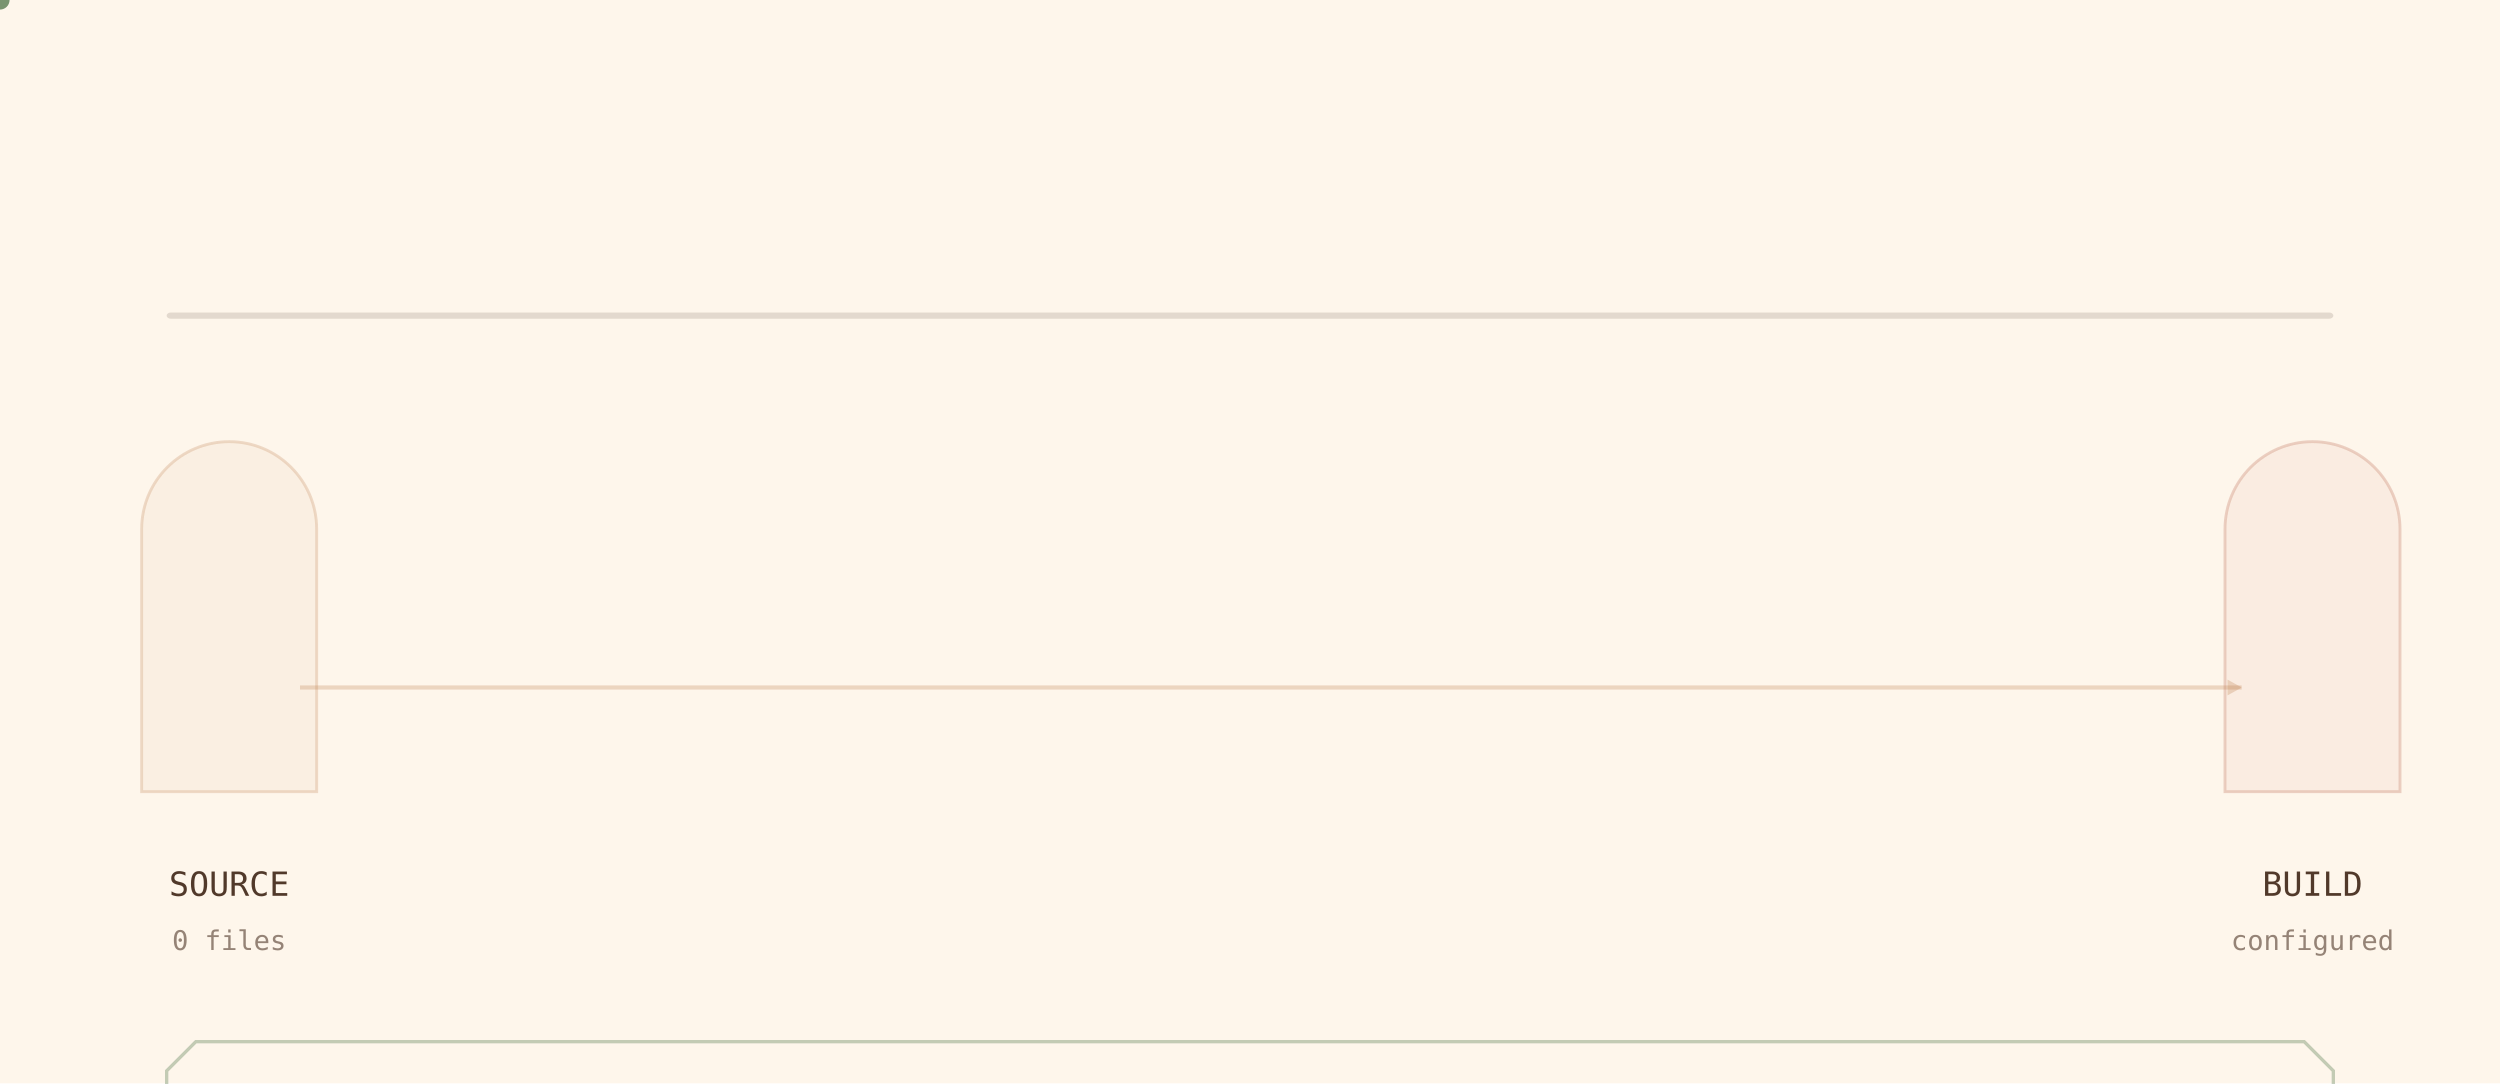
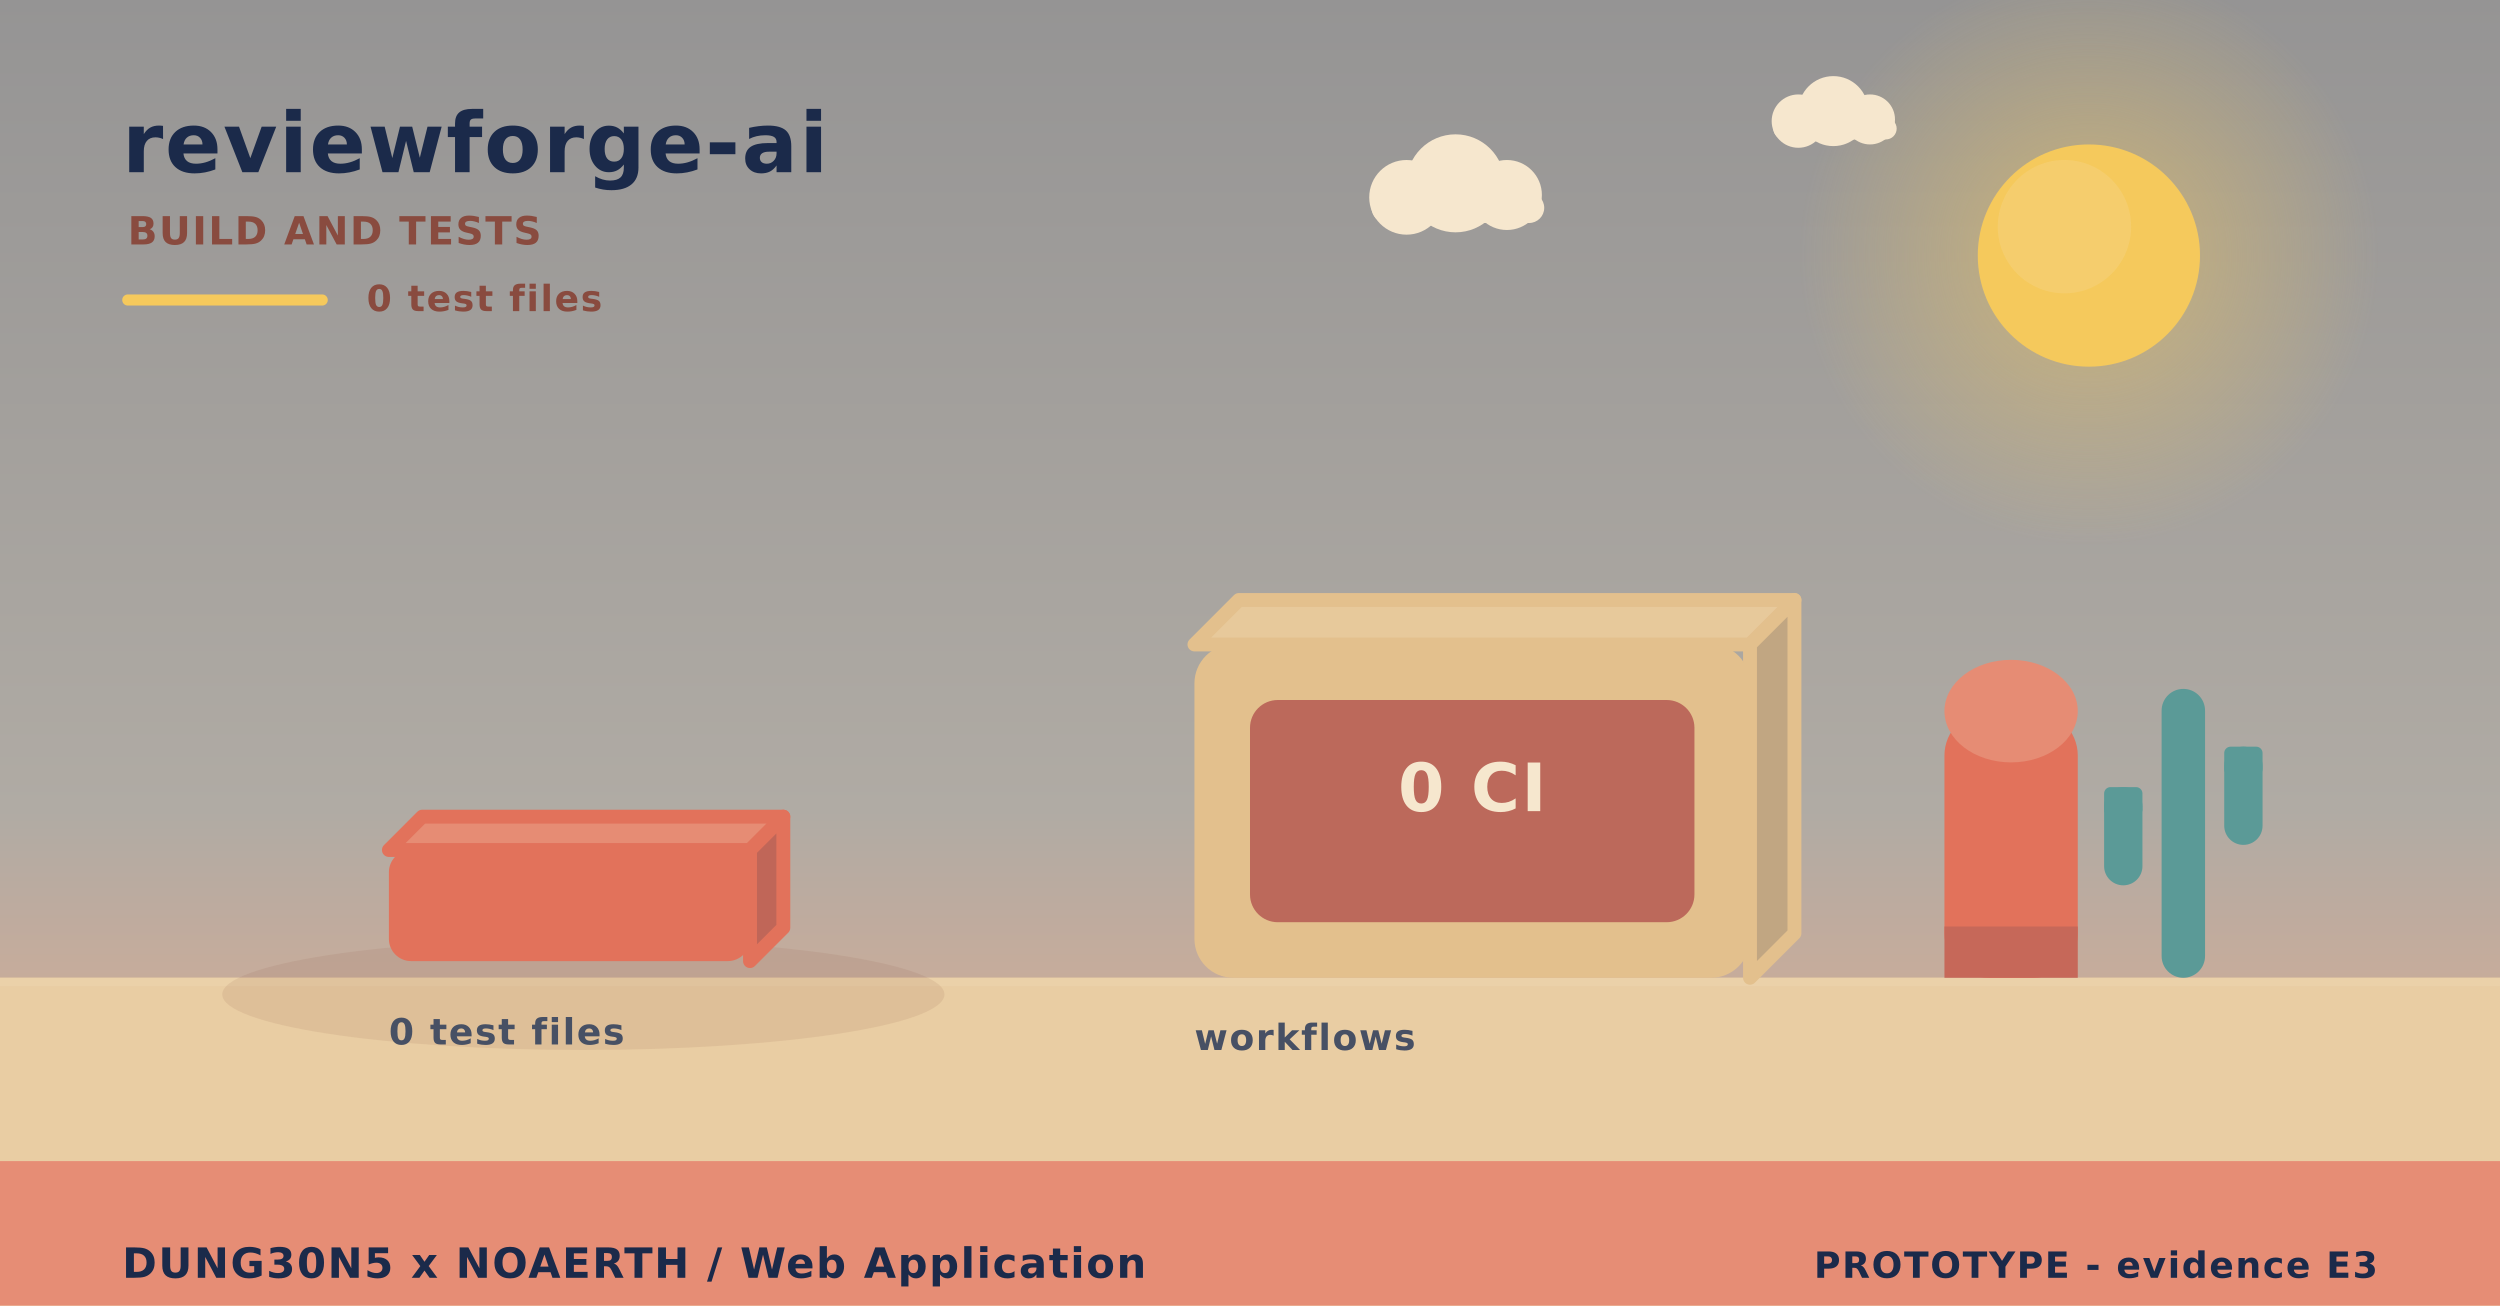
- <svg xmlns="http://www.w3.org/2000/svg" viewBox="0 0 1200 520" width="1200" height="520" role="img" aria-label="reviewforge-ai build evidence">
-   <rect width="1200" height="520" fill="#fef6eb" />
-   <defs>
-     <linearGradient id="gb" x1="0" y1="0" x2="1" y2="1">
-       <stop offset="0%" stop-color="#be7e4c" />
-       <stop offset="100%" stop-color="#b4573f" />
-     </linearGradient>
-   </defs>
-   <rect x="80.00" y="150.00" width="1040.00" height="3.00" rx="2.00" fill="rgba(63,37,22,0.140)" opacity="1.00" />
-   <path d="M68.00,380.00 L68.00,254.00 A42.00,42.00 0 0 1 152.00,254.00 L152.00,380.00 Z" fill="rgba(190,126,76,0.100)" opacity="0.55" stroke="rgba(190,126,76,0.450)" stroke-width="1.4" />
-   <polygon points="-192.26,189.00 -136.83,221.00 -136.83,157.00 -192.26,125.00" fill="#3f5039" opacity="0.95" />
-   <polygon points="-247.68,221.00 -192.26,253.00 -192.26,189.00 -247.68,157.00" fill="#8c4431" opacity="0.95" />
-   <polygon points="-192.26,125.00 -136.83,157.00 -192.26,189.00 -247.68,157.00" fill="#be7e4c" opacity="0.95" />
-   <text x="110" y="430" font-family="ui-monospace,Menlo,monospace" font-size="16" fill="rgba(63,37,22,0.900)" text-anchor="middle">SOURCE</text>
-   <text x="110" y="456" font-family="ui-monospace,Menlo,monospace" font-size="13" fill="rgba(63,37,22,0.550)" text-anchor="middle">0 files</text>
-   <path d="M1068.00,380.00 L1068.00,254.00 A42.00,42.00 0 0 1 1152.00,254.00 L1152.00,380.00 Z" fill="rgba(180,87,63,0.100)" opacity="0.55" stroke="rgba(180,87,63,0.450)" stroke-width="1.4" />
-   <polygon points="673.77,689.00 729.19,721.00 729.19,657.00 673.77,625.00" fill="#3f5039" opacity="0.95" />
-   <polygon points="618.34,721.00 673.77,753.00 673.77,689.00 618.34,657.00" fill="#8c4431" opacity="0.95" />
-   <polygon points="673.77,625.00 729.19,657.00 673.77,689.00 618.34,657.00" fill="#b4573f" opacity="0.95" />
-   <text x="1110" y="430" font-family="ui-monospace,Menlo,monospace" font-size="16" fill="rgba(63,37,22,0.900)" text-anchor="middle">BUILD</text>
-   <text x="1110" y="456" font-family="ui-monospace,Menlo,monospace" font-size="13" fill="rgba(63,37,22,0.550)" text-anchor="middle">configured</text>
-   <line x1="144.00" y1="330.00" x2="1076.00" y2="330.00" stroke="rgba(190,126,76,0.500)" stroke-width="2.00" opacity="0.55" />
-   <polygon points="1076.00,330.00 1069.20,326.20 1069.20,333.80" fill="rgba(190,126,76,0.500)" opacity="0.55" />
-   <g opacity="0.9">
-     <circle cx="0.00" cy="0.00" r="4.60" fill="#6c8a62" opacity="1.00" />
-     <animateTransform attributeName="transform" type="translate" values="144.00,330.00 1076.00,330.00" dur="4.633s" begin="0.0s" repeatCount="indefinite" />
-     <animateTransform attributeName="transform" type="translate" values="1076.00,330.00 144.00,330.00" dur="4.633s" begin="2.317s" repeatCount="indefinite" />
+ <svg xmlns="http://www.w3.org/2000/svg" width="900" height="470" viewBox="0 0 900 470" role="img" aria-label="reviewforge-ai - how it is verified">
+   <linearGradient id="skyb" x1="0" y1="0" x2="0" y2="1">
+     <stop offset="0" stop-color="#959494" />
+     <stop offset="0.62" stop-color="#b0aba4" />
+     <stop offset="1" stop-color="#f3ad8a" />
+   </linearGradient>
+   <rect width="900" height="470" fill="url(#skyb)" />
+   <radialGradient id="sunb">
+     <stop offset="0.35" stop-color="#f5c95c" stop-opacity="0.34" />
+     <stop offset="1" stop-color="#f5c95c" stop-opacity="0" />
+   </radialGradient>
+   <circle cx="752" cy="92" r="104" fill="url(#sunb)" />
+   <circle cx="752" cy="92" r="40" fill="#f5c95c" />
+   <circle cx="743.2" cy="81.6" r="24" fill="#f5d27e" opacity="0.5" />
+   <g>
+     <circle cx="524" cy="66" r="17.64" fill="#f6e7ce" />
+     <circle cx="506.36" cy="71.04" r="13.44" fill="#f6e7ce" />
+     <circle cx="542.48" cy="70.2" r="12.6" fill="#f6e7ce" />
+     <rect x="493.76" y="69.36" width="62.16" height="10.92" rx="5.46" fill="#f6e7ce" />
+     <animateTransform attributeName="transform" type="translate" values="0 0;24 0;0 0" dur="36s" begin="0s" repeatCount="indefinite" />
  </g>
-   <path d="M94.00,500.00 H1106.00 L1120.00,514.00 V546.00 L1106.00,560.00 H94.00 L80.00,546.00 V514.00 Z" fill="none" stroke="rgba(108,138,98,0.500)" stroke-width="1.60" opacity="0.80" />
-   <text x="600" y="536" font-family="ui-monospace,Menlo,monospace" font-size="16" fill="rgba(108,138,98,0.950)" text-anchor="middle">no test suite present in this repository — shown as measured, not implied</text>
+   <g>
+     <circle cx="660" cy="40" r="12.6" fill="#f6e7ce" />
+     <circle cx="647.4" cy="43.6" r="9.6" fill="#f6e7ce" />
+     <circle cx="673.2" cy="43" r="9" fill="#f6e7ce" />
+     <rect x="638.4" y="42.4" width="44.4" height="7.8" rx="3.9" fill="#f6e7ce" />
+     <animateTransform attributeName="transform" type="translate" values="0 0;-18 0;0 0" dur="46s" begin="3s" repeatCount="indefinite" />
+   </g>
+   <rect x="0" y="352" width="900" height="118" fill="#e9cda3" />
+   <rect x="0" y="352" width="900" height="3" fill="#ebd1a9" />
+   <text x="44" y="62" font-family="Verdana,DejaVu Sans,sans-serif" font-size="30" font-weight="700" letter-spacing="0.6" fill="#1b2a4a" text-anchor="start">reviewforge-ai</text>
+   <text x="46" y="88" font-family="Verdana,DejaVu Sans,sans-serif" font-size="14" font-weight="700" letter-spacing="0.6" fill="#894b3f" text-anchor="start">BUILD AND TESTS</text>
+   <rect x="44" y="106" width="74" height="4" rx="2" fill="#f5c95c" />
+   <text x="132" y="112" font-family="Verdana,DejaVu Sans,sans-serif" font-size="13" font-weight="700" letter-spacing="0.6" fill="#894b3f" text-anchor="start">0 test files</text>
+   <ellipse cx="210" cy="358" rx="130" ry="20" fill="rgba(138,90,68,0.11)" />
+   <g>
+     <path d="M140,306 L270,306 L282,294 L152,294 Z" fill="#e68c74" stroke="#e2725b" stroke-width="5" stroke-linejoin="round" />
+     <path d="M270,306 L282,294 L282,334 L270,346 Z" fill="#c06658" stroke="#e2725b" stroke-width="5" stroke-linejoin="round" />
+     <rect x="140" y="306" width="130" height="40" rx="8" fill="#e2725b" />
+     <animateTransform attributeName="transform" type="translate" values="0 10;0 0" dur="0.8s" begin="0.5s" fill="freeze" />
+   </g>
+   <text x="140" y="376" font-family="Verdana,DejaVu Sans,sans-serif" font-size="13" font-weight="700" letter-spacing="0.6" fill="#475064" text-anchor="start">0 test files</text>
+   <path d="M430,232 L630,232 L646,216 L446,216 Z" fill="#e7c99b" stroke="#e3c08d" stroke-width="5" stroke-linejoin="round" />
+   <path d="M630,232 L646,216 L646,336 L630,352 Z" fill="#c1a682" stroke="#e3c08d" stroke-width="5" stroke-linejoin="round" />
+   <rect x="430" y="232" width="200" height="120" rx="14" fill="#e3c08d" />
+   <rect x="450" y="252" width="160" height="80" rx="10" fill="#ba6458" opacity="0.94" />
+   <text x="530" y="292" font-family="Verdana,DejaVu Sans,sans-serif" font-size="24" font-weight="700" letter-spacing="0.6" fill="#f6e7ce" text-anchor="middle">0 CI</text>
+   <text x="430" y="378" font-family="Verdana,DejaVu Sans,sans-serif" font-size="13" font-weight="700" letter-spacing="0.6" fill="#475064" text-anchor="start">workflows</text>
+   <rect x="700" y="256" width="48" height="96" rx="16" fill="#e2725b" />
+   <ellipse cx="724" cy="256" rx="24" ry="18.46" fill="#e68c74" />
+   <rect x="700" y="333.54" width="48" height="18.46" fill="#c66859" />
+   <rect x="778.18" y="248" width="15.64" height="104" rx="7.82" fill="#5b9a97" />
+   <rect x="757.48" y="283.36" width="13.8" height="35.36" rx="6.9" fill="#5b9a97" />
+   <rect x="757.48" y="283.36" width="13.8" height="10.4" rx="2.3" fill="#5b9a97" />
+   <rect x="800.72" y="268.8" width="13.8" height="35.36" rx="6.9" fill="#5b9a97" />
+   <rect x="800.72" y="268.8" width="13.8" height="10.4" rx="2.3" fill="#5b9a97" />
+   <rect x="0" y="418" width="900" height="52" rx="0" fill="#e68972" opacity="0.94" />
+   <text x="44" y="460" font-family="Verdana,DejaVu Sans,sans-serif" font-size="15" font-weight="700" letter-spacing="0.6" fill="#1b2a4a" text-anchor="start">DUNG30N5 x NOAERTH  /  Web Application</text>
+   <text x="856" y="460" font-family="Verdana,DejaVu Sans,sans-serif" font-size="13" font-weight="700" letter-spacing="0.6" fill="#1b2a4a" text-anchor="end">PROTOTYPE  -  evidence E3</text>
</svg>
